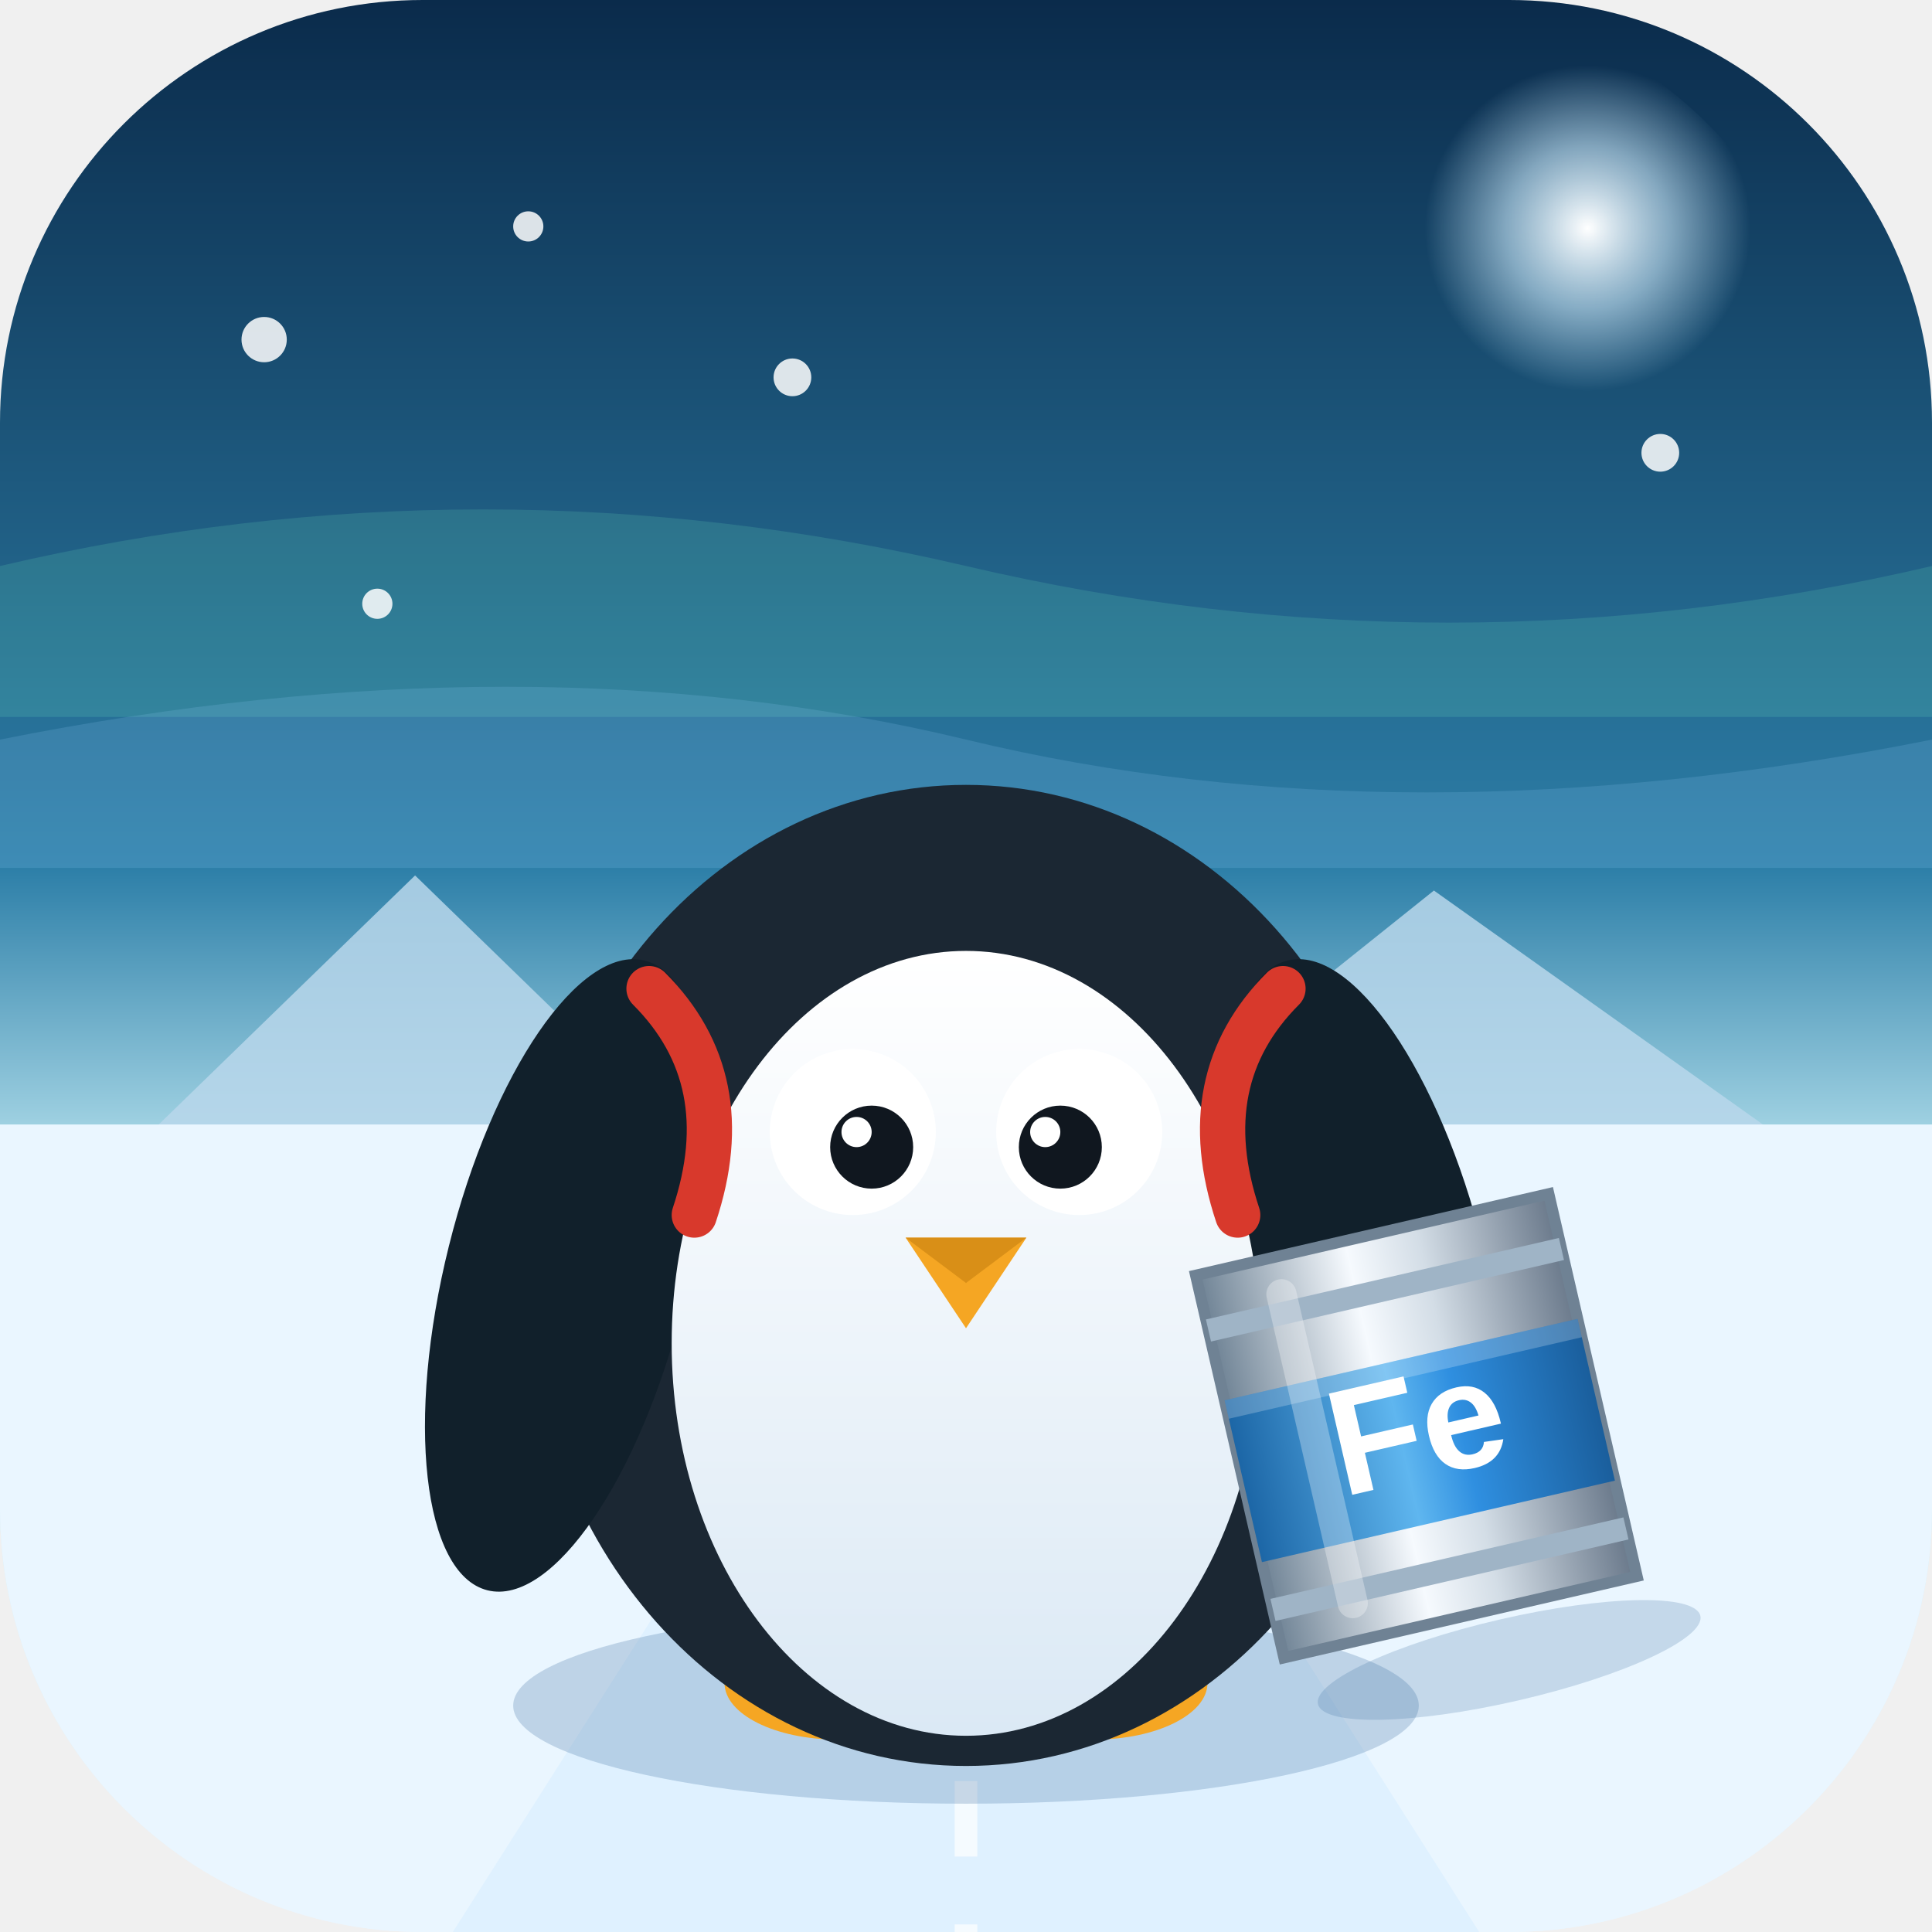
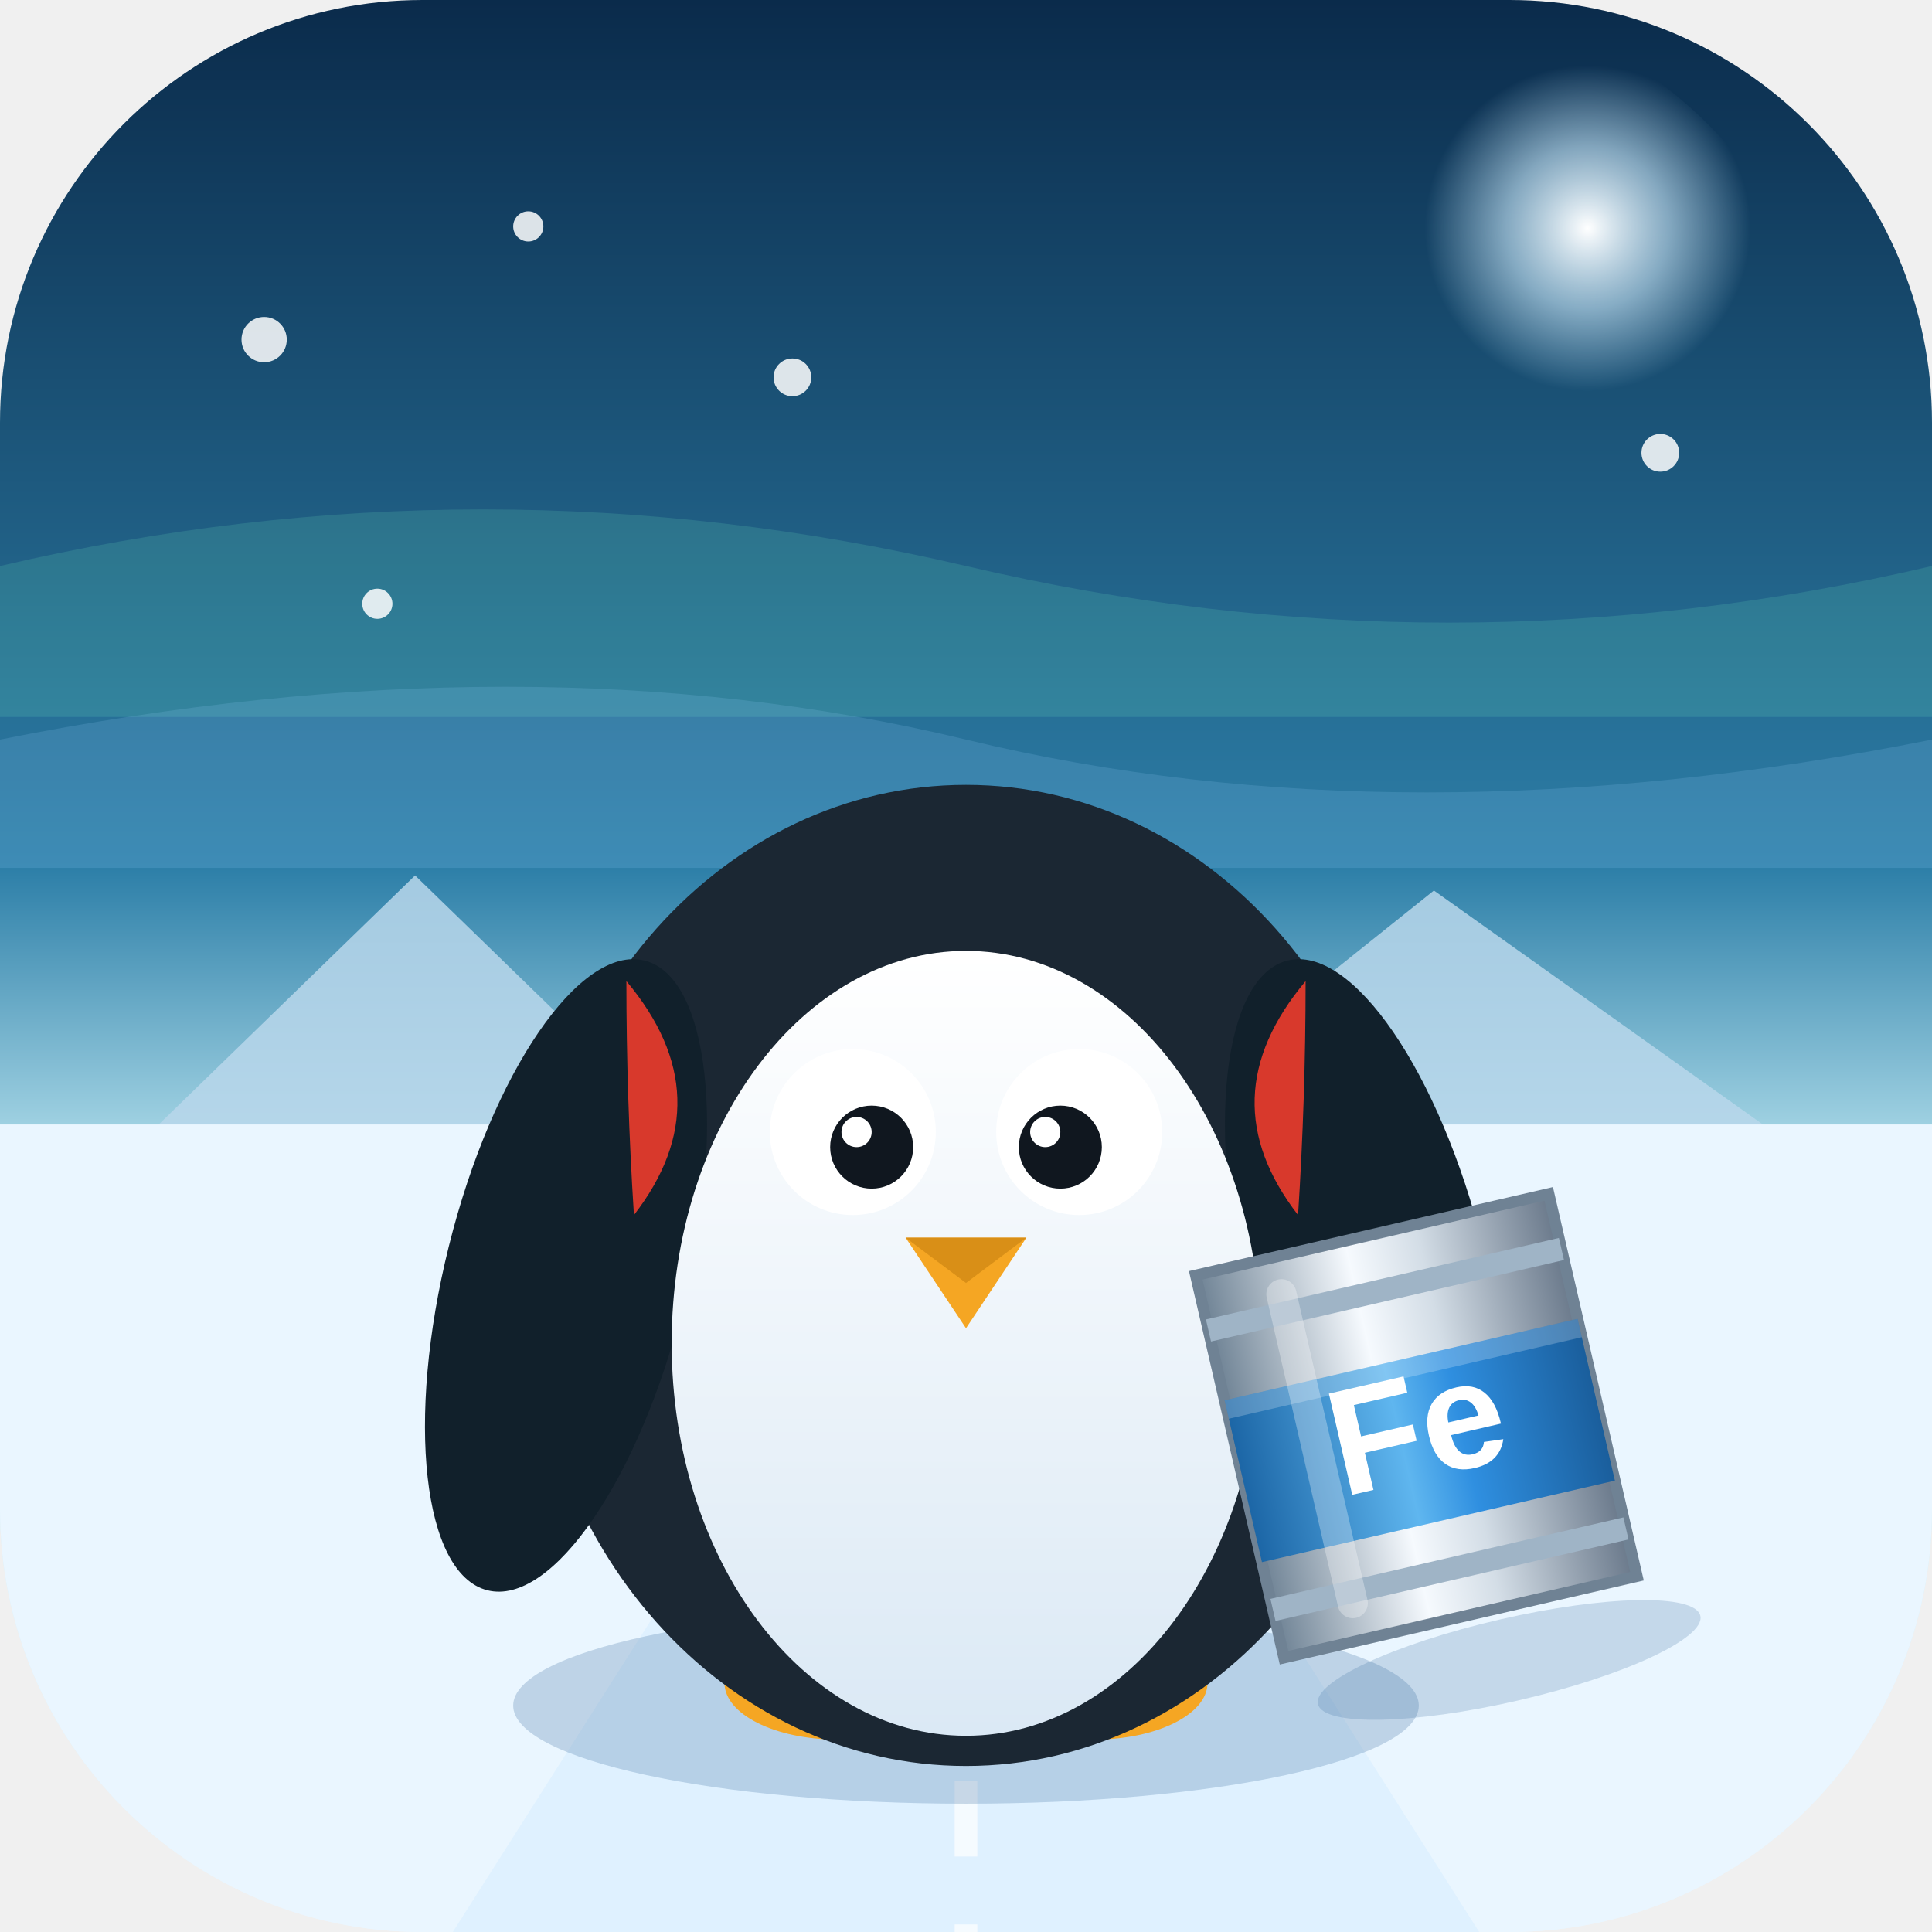
<svg xmlns="http://www.w3.org/2000/svg" width="512" height="512" viewBox="0 0 512 512">
  <defs>
    <linearGradient id="sky" x1="0" y1="0" x2="0" y2="1">
      <stop offset="0" stop-color="#0a2a4a" />
      <stop offset="0.45" stop-color="#2d7fa8" />
      <stop offset="0.62" stop-color="#bfe8f2" />
      <stop offset="1" stop-color="#eaf6ff" />
    </linearGradient>
    <radialGradient id="sun" cx="0.72" cy="0.26" r="0.18">
      <stop offset="0" stop-color="#ffffff" />
      <stop offset="0.5" stop-color="#cfeeff" stop-opacity="0.6" />
      <stop offset="1" stop-color="#cfeeff" stop-opacity="0" />
    </radialGradient>
    <linearGradient id="belly" x1="0" y1="0" x2="0" y2="1">
      <stop offset="0" stop-color="#ffffff" />
      <stop offset="1" stop-color="#dbe9f5" />
    </linearGradient>
    <linearGradient id="tinBody" x1="0" y1="0" x2="1" y2="0">
      <stop offset="0" stop-color="#6f8395" />
      <stop offset="0.42" stop-color="#f6fafe" />
      <stop offset="0.62" stop-color="#d3dde6" />
      <stop offset="1" stop-color="#69788a" />
    </linearGradient>
    <linearGradient id="labelBlue" x1="0" y1="0" x2="1" y2="0">
      <stop offset="0" stop-color="#1c66a6" />
      <stop offset="0.45" stop-color="#5fb6ef" />
      <stop offset="0.62" stop-color="#2f8fe0" />
      <stop offset="1" stop-color="#1a5e9c" />
    </linearGradient>
    <clipPath id="round">
      <rect x="0" y="0" width="512" height="512" rx="112" ry="112" />
    </clipPath>
  </defs>
  <g clip-path="url(#round)">
    <rect width="512" height="512" fill="url(#sky)" />
    <circle cx="368" cy="118" r="120" fill="url(#sun)" />
    <path d="M0 150 Q128 120 256 150 T512 150 V190 H0 Z" fill="#7affc8" opacity="0.14" />
    <path d="M0 196 Q140 168 256 196 T512 196 V230 H0 Z" fill="#9cd2ff" opacity="0.16" />
    <g fill="#b8d7eb" opacity="0.85">
      <polygon points="40,300 110,232 180,300" />
      <polygon points="150,300 230,250 310,300" />
      <polygon points="300,300 380,236 470,300" />
    </g>
    <rect x="0" y="298" width="512" height="214" fill="#eaf6ff" />
    <path d="M256 298 L120 512 H392 Z" fill="#dff1ff" />
    <line x1="256" y1="320" x2="256" y2="512" stroke="#ffffff" stroke-width="6" stroke-dasharray="20 18" opacity="0.7" />
    <g>
      <ellipse cx="256" cy="452" rx="120" ry="26" fill="#3a6da0" opacity="0.25" />
      <ellipse cx="222" cy="446" rx="30" ry="15" fill="#f5a623" />
      <ellipse cx="290" cy="446" rx="30" ry="15" fill="#f5a623" />
      <ellipse cx="256" cy="338" rx="116" ry="130" fill="#1b2733" />
      <ellipse cx="150" cy="338" rx="32" ry="86" fill="#11202b" transform="rotate(14 150 338)" />
      <ellipse cx="362" cy="338" rx="32" ry="86" fill="#11202b" transform="rotate(-14 362 338)" />
      <ellipse cx="256" cy="356" rx="78" ry="104" fill="url(#belly)" />
-       <path d="M172 262 Q196 286 184 322" stroke="#d8392c" stroke-width="12" fill="none" stroke-linecap="round" />
-       <path d="M340 262 Q316 286 328 322" stroke="#d8392c" stroke-width="12" fill="none" stroke-linecap="round" />
+       <path d="M166 260 Q192 291 168 322 Q166 291 166 260 Z" fill="#d8392c" />
+       <path d="M346 260 Q320 291 344 322 Q346 291 346 260 Z" fill="#d8392c" />
      <circle cx="226" cy="300" r="22" fill="#ffffff" />
      <circle cx="286" cy="300" r="22" fill="#ffffff" />
      <circle cx="231" cy="304" r="11" fill="#10171f" />
      <circle cx="281" cy="304" r="11" fill="#10171f" />
      <circle cx="227" cy="300" r="4" fill="#ffffff" />
      <circle cx="277" cy="300" r="4" fill="#ffffff" />
      <polygon points="240,328 272,328 256,352" fill="#f5a623" />
      <polygon points="240,328 272,328 256,340" fill="#d98f17" />
    </g>
    <g transform="translate(374,372) rotate(-13)">
      <ellipse cx="10" cy="72" rx="52" ry="11" fill="#3a6da0" opacity="0.22" />
      <rect x="-48" y="-46" width="96" height="104" fill="url(#tinBody)" stroke="#6f8294" stroke-width="3" />
      <rect x="-48" y="-34" width="96" height="6" fill="#9fb4c6" />
      <rect x="-48" y="42" width="96" height="6" fill="#9fb4c6" />
      <rect x="-48" y="-12" width="96" height="44" fill="url(#labelBlue)" />
      <rect x="-48" y="-12" width="96" height="5" fill="#ffffff" opacity="0.22" />
      <text x="0" y="20" text-anchor="middle" font-family="Arial, sans-serif" font-size="40" font-weight="bold" fill="#ffffff">Fe</text>
      <rect x="-31" y="-40" width="8" height="92" rx="4" fill="#ffffff" opacity="0.3" />
    </g>
    <g fill="#ffffff" opacity="0.85">
      <circle cx="70" cy="90" r="6" />
      <circle cx="140" cy="60" r="4" />
      <circle cx="210" cy="100" r="5" />
      <circle cx="100" cy="160" r="4" />
      <circle cx="440" cy="120" r="5" />
    </g>
  </g>
</svg>
